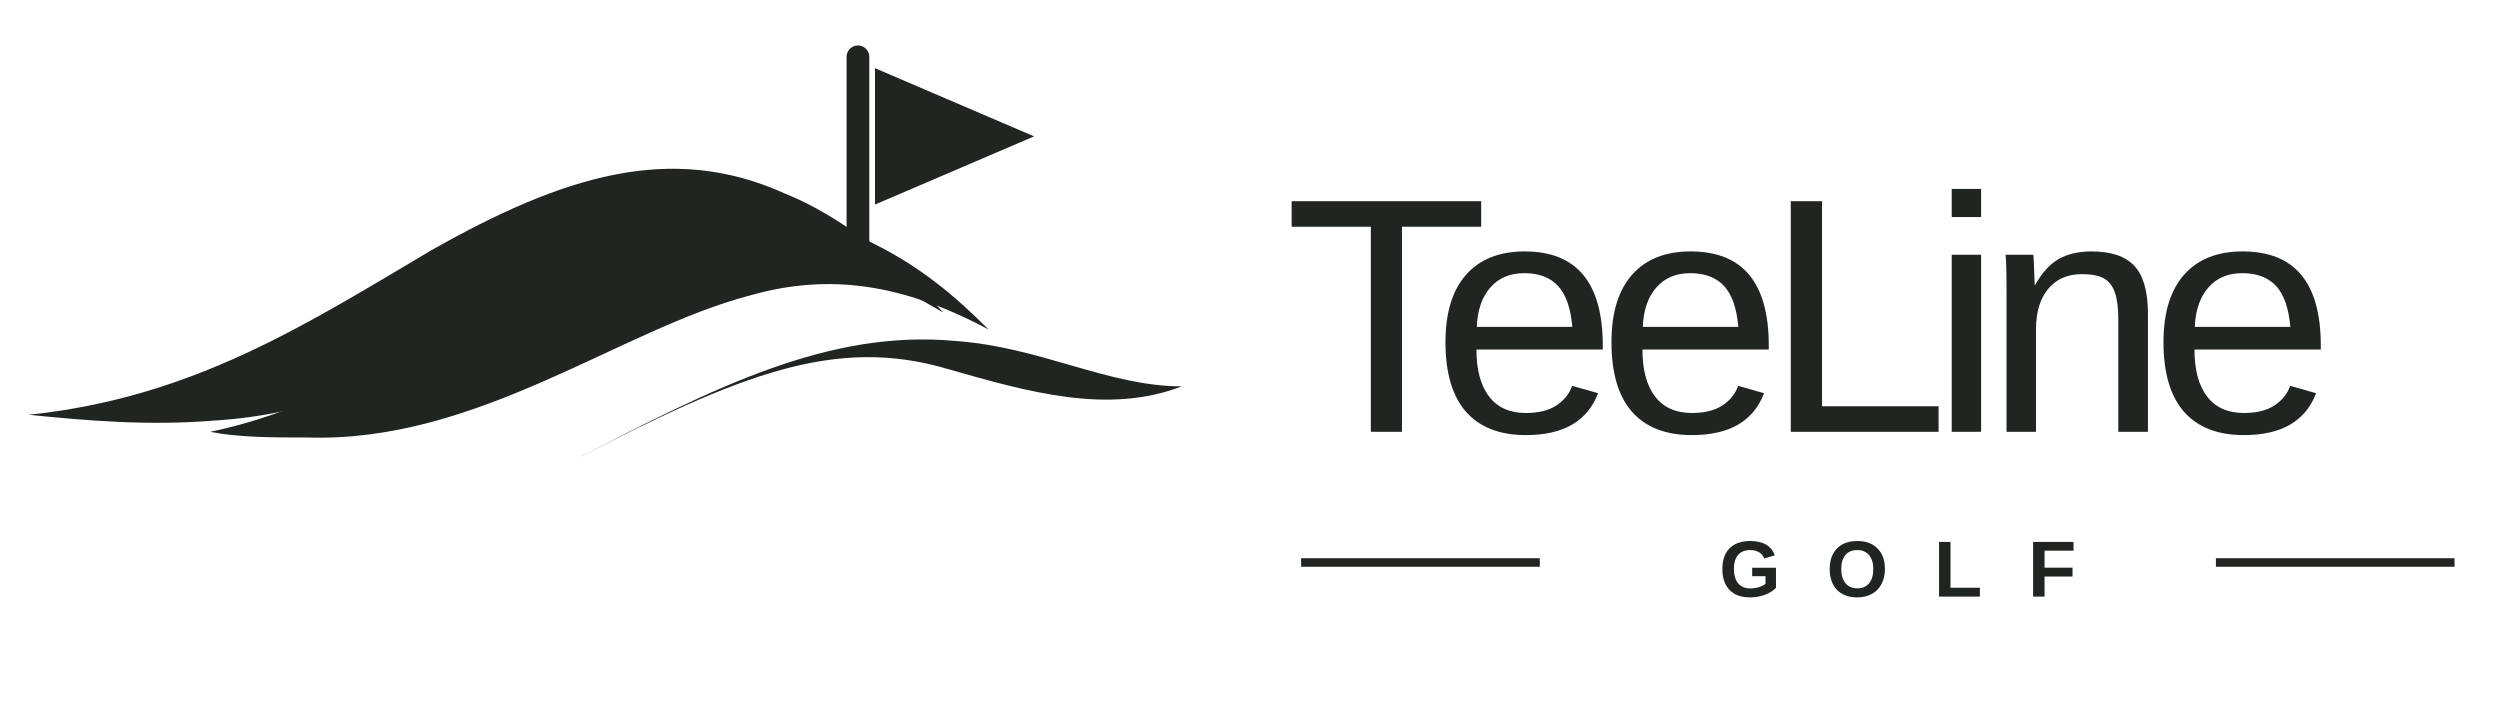
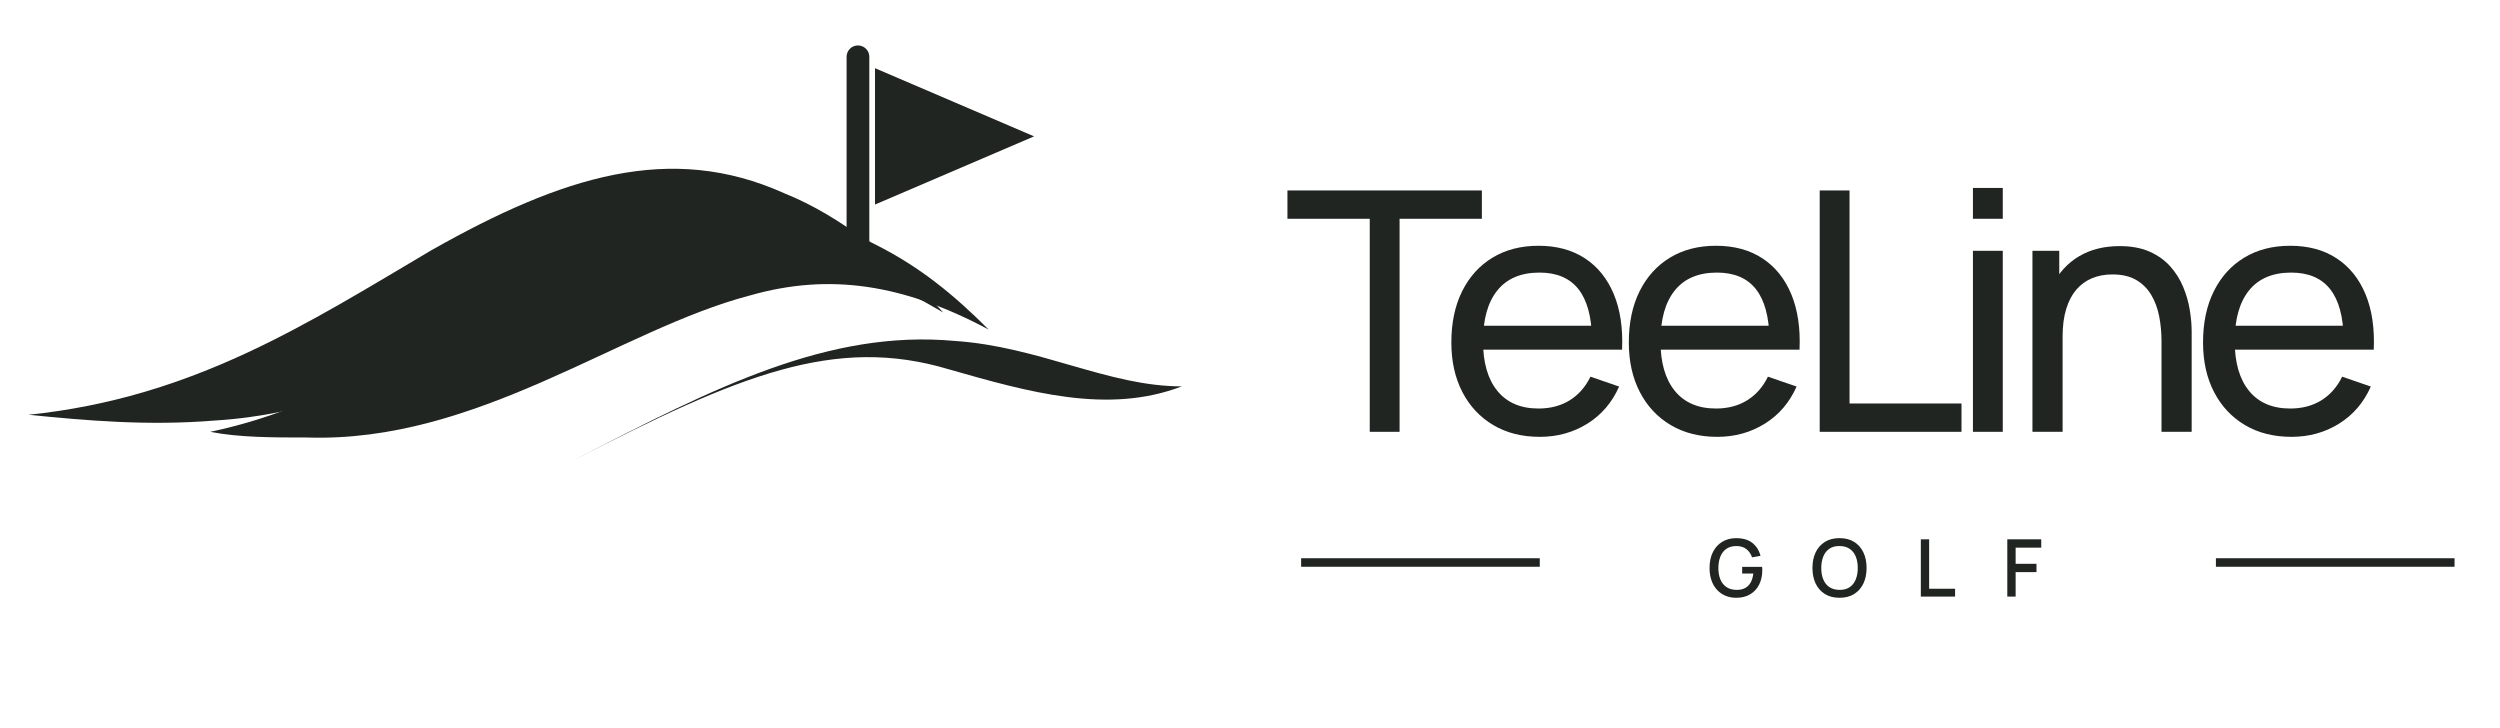
<svg xmlns="http://www.w3.org/2000/svg" viewBox="0 0 440 128" role="img" aria-labelledby="title">
  <g fill="none" stroke-linecap="round" stroke-linejoin="round">
    <path d="M5 73c29-3 49-16 71-29 23-13 42-19 62-10 10 4 20 12 28 21-17-10-31-14-47-10-25 6-49 27-81 29-12 1-23 0-33-1Z" fill="#202522" stroke="none" />
    <path d="M37 76c24-5 43-20 63-30 19-10 37-12 54-3 8 4 14 9 20 15-15-8-28-10-42-6-23 6-48 26-78 25-6 0-12 0-17-1Z" fill="#202522" stroke="none" />
    <path d="M101 81c25-13 45-23 67-21 15 1 27 8 40 8-13 5-27 1-41-3-20-6-37 1-66 16Z" fill="#202522" stroke="none" />
    <path d="M151 10v37" stroke="#202522" stroke-width="4" />
    <path d="m154 12 28 12-28 12Z" fill="#202522" stroke="none" />
  </g>
-   <text x="226" y="76" fill="#202522" font-family="Manrope Variable, Geist Variable, Arial, sans-serif" font-size="59" font-weight="500" letter-spacing="-3.6">TeeLine</text>
+   <g fill="#202522">
+     <path d="M511.00 0.00V1271.00H20.00V1440.00H1180.00V1271.00H689.00V0.00Z" transform="translate(226.000 76.000) scale(0.0295 -0.0295)" />
+     <path d="M608.00 -30.00Q448.50 -30.00 330.00 40.25Q211.50 110.50 145.75 237.25Q80.00 364.00 80.00 533.00Q80.00 710.00 144.75 839.50Q209.50 969.00 326.25 1039.50Q443.00 1110.00 600.00 1110.00Q762.50 1110.00 877.00 1035.00Q991.50 960.00 1049.25 821.00Q1107.00 682.00 1098.50 490.00H919.00V554.00Q916.00 753.00 838.00 851.50Q760.00 950.00 606.00 950.00Q440.50 950.00 354.75 844.00Q269.00 738.00 269.00 540.00Q269.00 349.00 354.75 244.00Q440.50 139.00 600.00 139.00Q707.00 139.00 786.00 188.00Q865.00 237.00 910.00 329.00L1081.00 270.00Q1017.50 127.00 891.25 48.50Q765.00 -30.00 608.00 -30.00ZM209.00 490.00V633.00H1007.00V490.00Z" transform="translate(253.078 76.000) scale(0.0295 -0.0295)" />
+     <path d="M608.00 -30.00Q448.50 -30.00 330.00 40.25Q211.50 110.50 145.75 237.25Q80.00 364.00 80.00 533.00Q80.00 710.00 144.75 839.50Q209.50 969.00 326.25 1039.50Q443.00 1110.00 600.00 1110.00Q762.50 1110.00 877.00 1035.00Q991.50 960.00 1049.25 821.00Q1107.00 682.00 1098.50 490.00H919.00V554.00Q916.00 753.00 838.00 851.50Q760.00 950.00 606.00 950.00Q440.50 950.00 354.75 844.00Q269.00 738.00 269.00 540.00Q269.00 349.00 354.75 244.00Q440.50 139.00 600.00 139.00Q707.00 139.00 786.00 188.00Q865.00 237.00 910.00 329.00L1081.00 270.00Q1017.50 127.00 891.25 48.50Q765.00 -30.00 608.00 -30.00ZM209.00 490.00V633.00H1007.00V490.00Z" transform="translate(284.312 76.000) scale(0.0295 -0.0295)" />
+     <path d="M160.00 0.00V1440.00H338.00V169.00H1006.00V0.00Z" transform="translate(315.547 76.000) scale(0.0295 -0.0295)" />
+     <path d="M160.00 1271.00V1455.00H338.00V1271.00ZM160.00 0.00V1080.00H338.00V0.00Z" transform="translate(342.516 76.000) scale(0.0295 -0.0295)" />
+     <path d="M909.00 0.00V541.00Q909.00 617.50 895.25 688.50Q881.50 759.50 848.00 816.25Q814.50 873.00 758.00 906.00Q701.50 939.00 616.00 939.00Q549.00 939.00 494.25 916.25Q439.50 893.50 400.50 847.75Q361.50 802.00 340.25 732.50Q319.00 663.00 319.00 569.00L202.00 605.00Q202.00 761.50 258.50 874.25Q315.00 987.00 417.50 1047.50Q520.00 1108.00 659.00 1108.00Q763.50 1108.00 837.75 1075.00Q912.00 1042.00 961.00 987.25Q1010.00 932.50 1038.00 865.25Q1066.00 798.00 1077.50 728.25Q1089.00 658.50 1089.00 597.00V0.00ZM139.00 0.00V1080.00H299.00V791.00H319.00V0.00Z" transform="translate(353.609 76.000) scale(0.0295 -0.0295)" />
+     <path d="M608.00 -30.00Q448.50 -30.00 330.00 40.25Q211.50 110.50 145.75 237.25Q80.00 364.00 80.00 533.00Q80.00 710.00 144.75 839.50Q209.50 969.00 326.25 1039.50Q443.00 1110.00 600.00 1110.00Q762.50 1110.00 877.00 1035.00Q991.50 960.00 1049.25 821.00Q1107.00 682.00 1098.50 490.00H919.00V554.00Q916.00 753.00 838.00 851.50Q760.00 950.00 606.00 950.00Q440.50 950.00 354.75 844.00Q269.00 738.00 269.00 540.00Q269.00 349.00 354.75 244.00Q440.50 139.00 600.00 139.00Q707.00 139.00 786.00 188.00Q865.00 237.00 910.00 329.00L1081.00 270.00Q1017.50 127.00 891.25 48.50Q765.00 -30.00 608.00 -30.00ZM209.00 490.00V633.00H1007.00V490.00Z" transform="translate(385.375 76.000) scale(0.0295 -0.0295)" />
+   </g>
  <path d="M229 99h42m119 0h42" stroke="#202522" stroke-width="1.5" />
-   <text x="334" y="105" text-anchor="middle" fill="#202522" font-family="Manrope Variable, Geist Variable, Arial, sans-serif" font-size="14" font-weight="600" letter-spacing="8">GOLF</text>
+   <g fill="#202522">
+     <path d="M728.67 -30.00Q584.33 -30.00 462.00 20.67Q339.67 71.33 249.67 168.00Q159.67 264.67 109.83 403.83Q60.00 543.00 60.00 720.00Q60.00 952.67 145.00 1120.50Q230.00 1288.33 380.83 1378.83Q531.67 1469.33 728.67 1469.33Q982.67 1469.33 1134.34 1351.17Q1286.00 1233.00 1341.34 1024.66L1128.67 986.66Q1085.33 1115.66 987.33 1192.83Q889.33 1270.00 740.67 1270.66Q587.67 1272.00 486.17 1203.16Q384.67 1134.33 333.67 1009.66Q282.67 885.00 282.00 720.00Q281.34 555.00 332.34 431.67Q383.34 308.34 485.50 239.17Q587.67 170.00 740.67 168.67Q864.33 167.34 952.67 214.50Q1041.00 261.67 1093.16 354.00Q1145.33 446.33 1160.00 580.00H880.00V748.00H1382.00Q1384.34 730.00 1385.17 700.67Q1386.00 671.33 1386.00 663.33Q1386.00 462.67 1309.00 305.83Q1232.00 149.00 1085.17 59.50Q938.33 -30.00 728.67 -30.00Z" transform="translate(300.461 105.000) scale(0.007 -0.007)" />
+     <path d="M740.67 -30.00Q525.00 -30.00 372.83 64.67Q220.67 159.33 140.33 328.33Q60.00 497.33 60.00 720.00Q60.00 942.67 140.33 1111.67Q220.67 1280.67 372.83 1375.33Q525.00 1470.00 740.67 1470.00Q956.33 1470.00 1108.50 1375.33Q1260.67 1280.67 1341.00 1111.67Q1421.34 942.67 1421.34 720.00Q1421.34 497.33 1341.00 328.33Q1260.67 159.33 1108.50 64.67Q956.33 -30.00 740.67 -30.00ZM740.67 168.67Q893.67 167.34 995.50 236.50Q1097.33 305.67 1148.33 430.34Q1199.33 555.00 1199.33 720.00Q1199.33 885.00 1148.33 1008.50Q1097.33 1132.00 995.50 1201.00Q893.67 1270.00 740.67 1271.33Q587.67 1272.66 486.17 1203.66Q384.67 1134.66 333.67 1009.83Q282.67 885.00 282.00 720.00Q281.34 555.00 332.34 431.67Q383.34 308.34 485.50 239.17Q587.67 170.00 740.67 168.67Z" transform="translate(318.570 105.000) scale(0.007 -0.007)" />
+     <path d="M160.00 0.00V1440.00H369.34V197.34H1021.34V0.00Z" transform="translate(336.945 105.000) scale(0.007 -0.007)" />
+     <path d="M140.00 0.00V1440.00H993.33V1230.66H349.34V824.67H873.33V615.33H349.34V0.00Z" transform="translate(352.305 105.000) scale(0.007 -0.007)" />
+   </g>
</svg>
